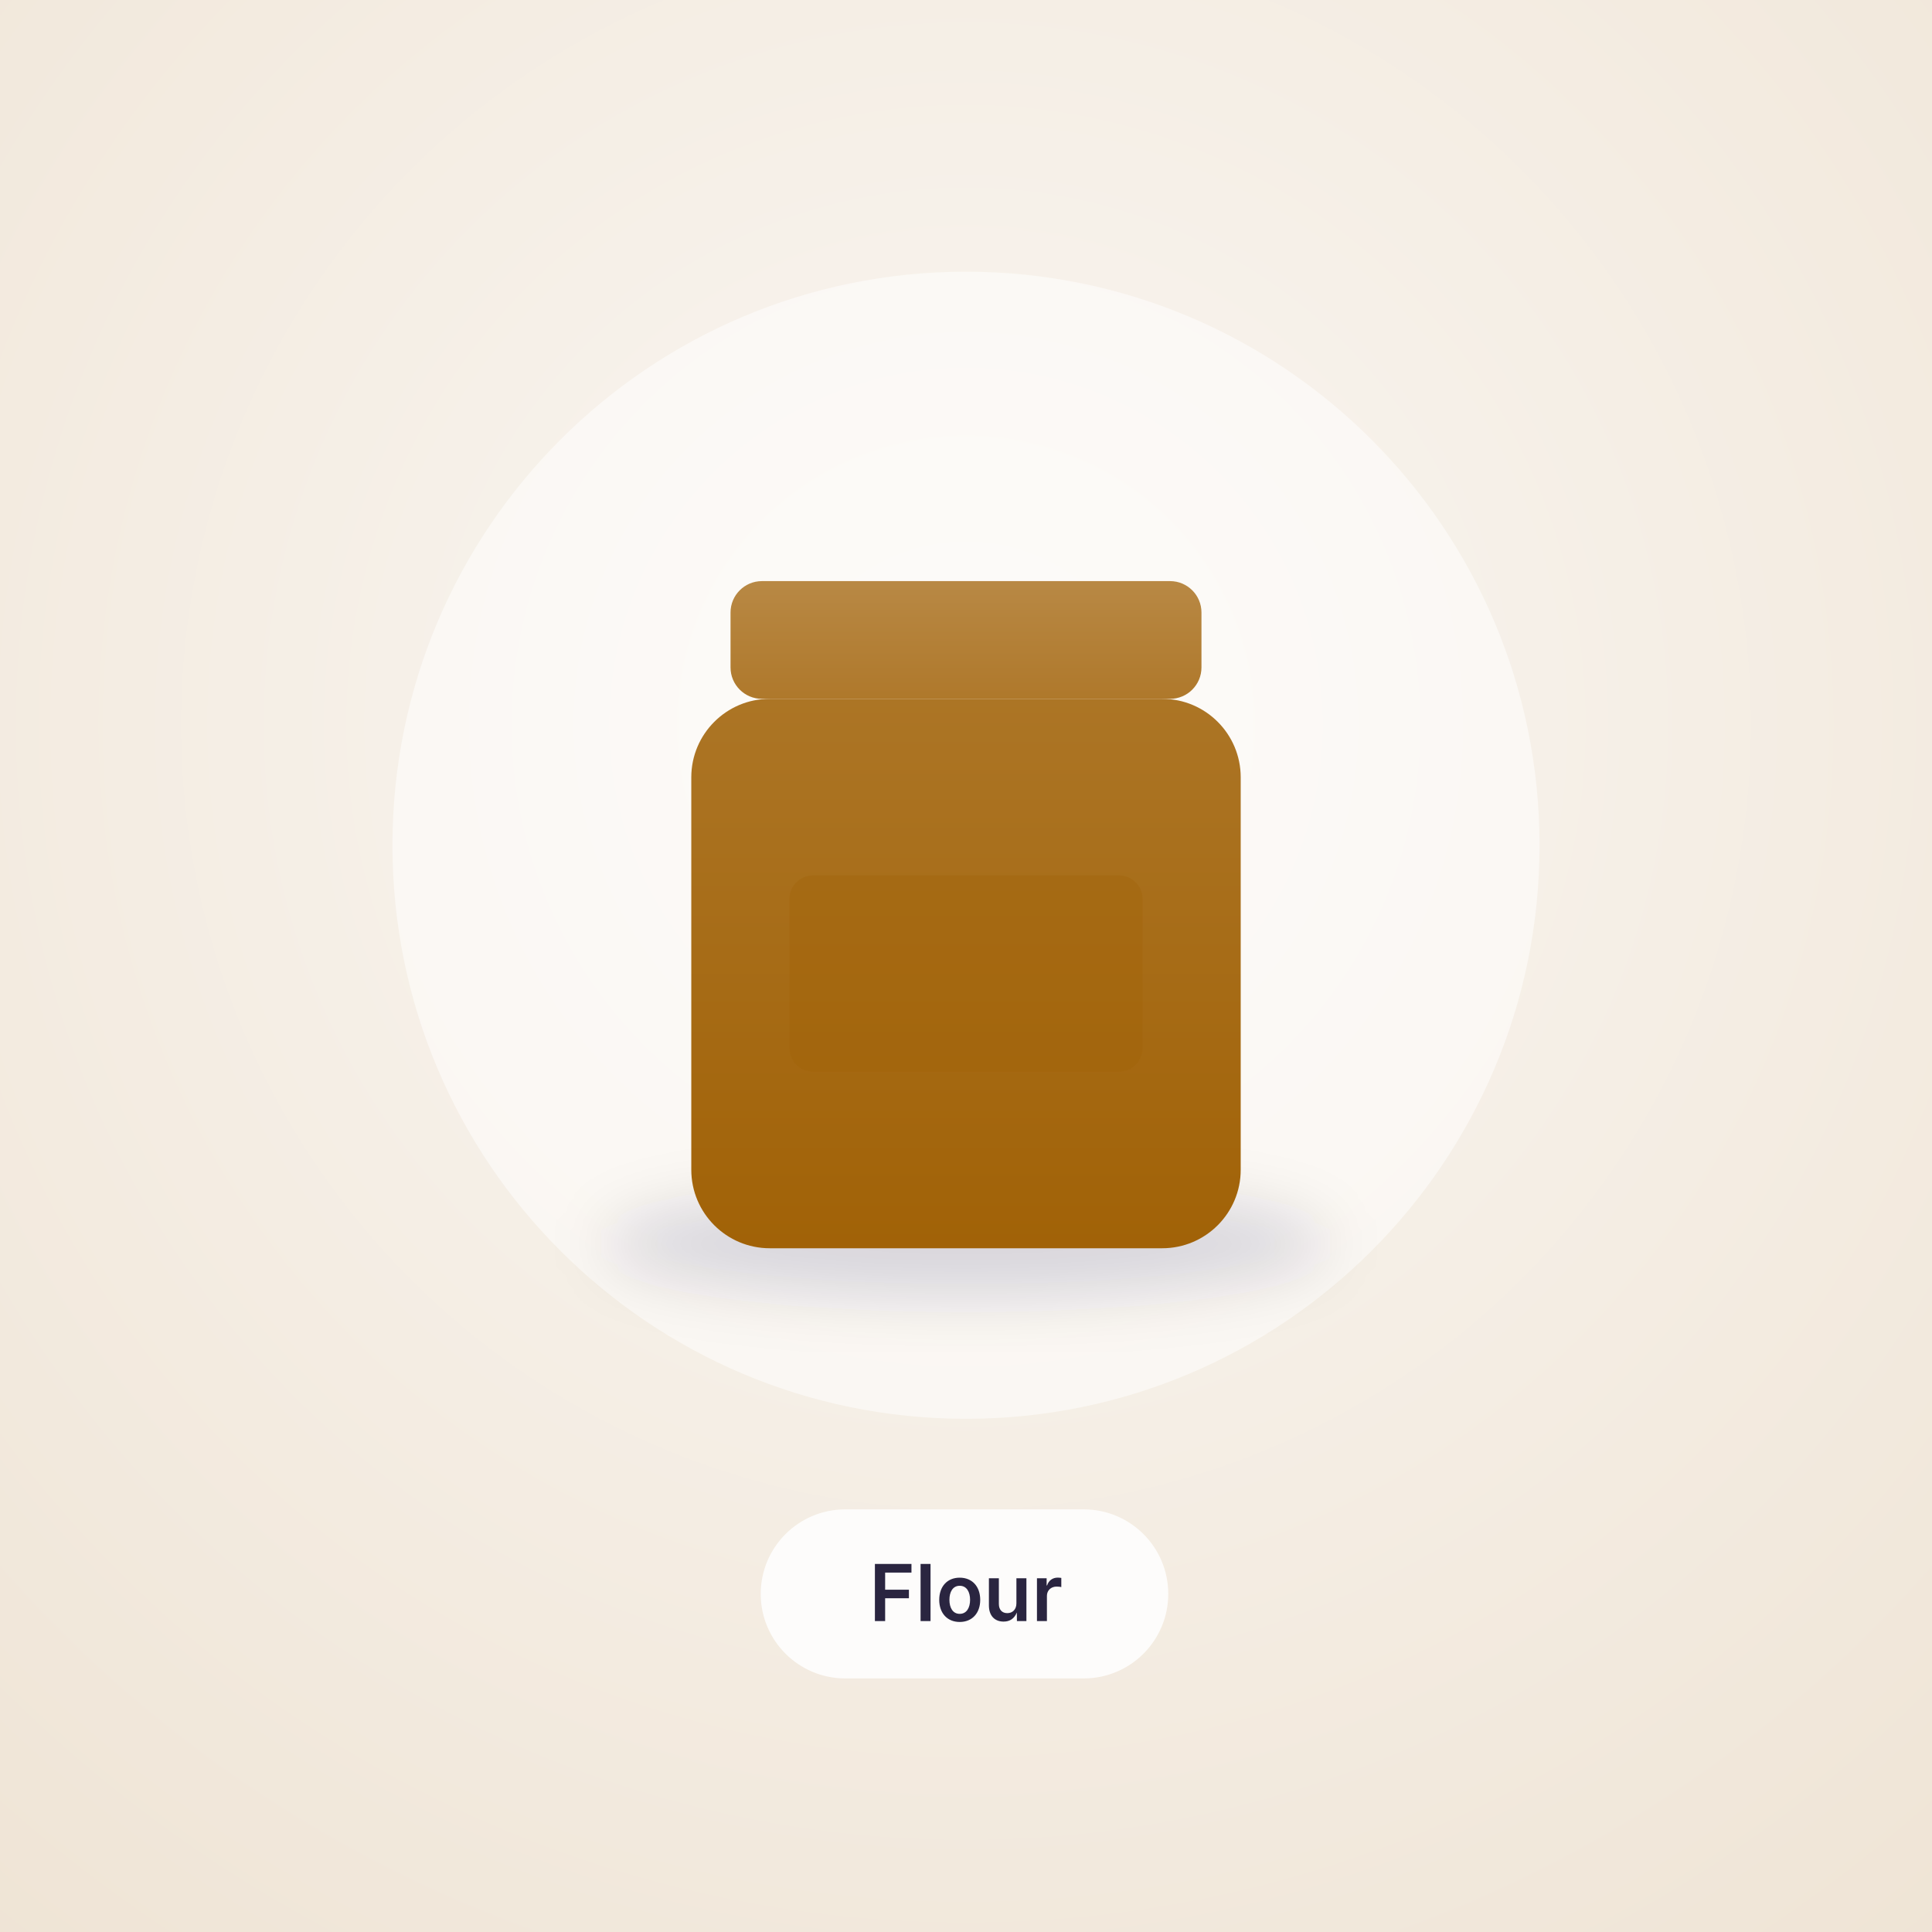
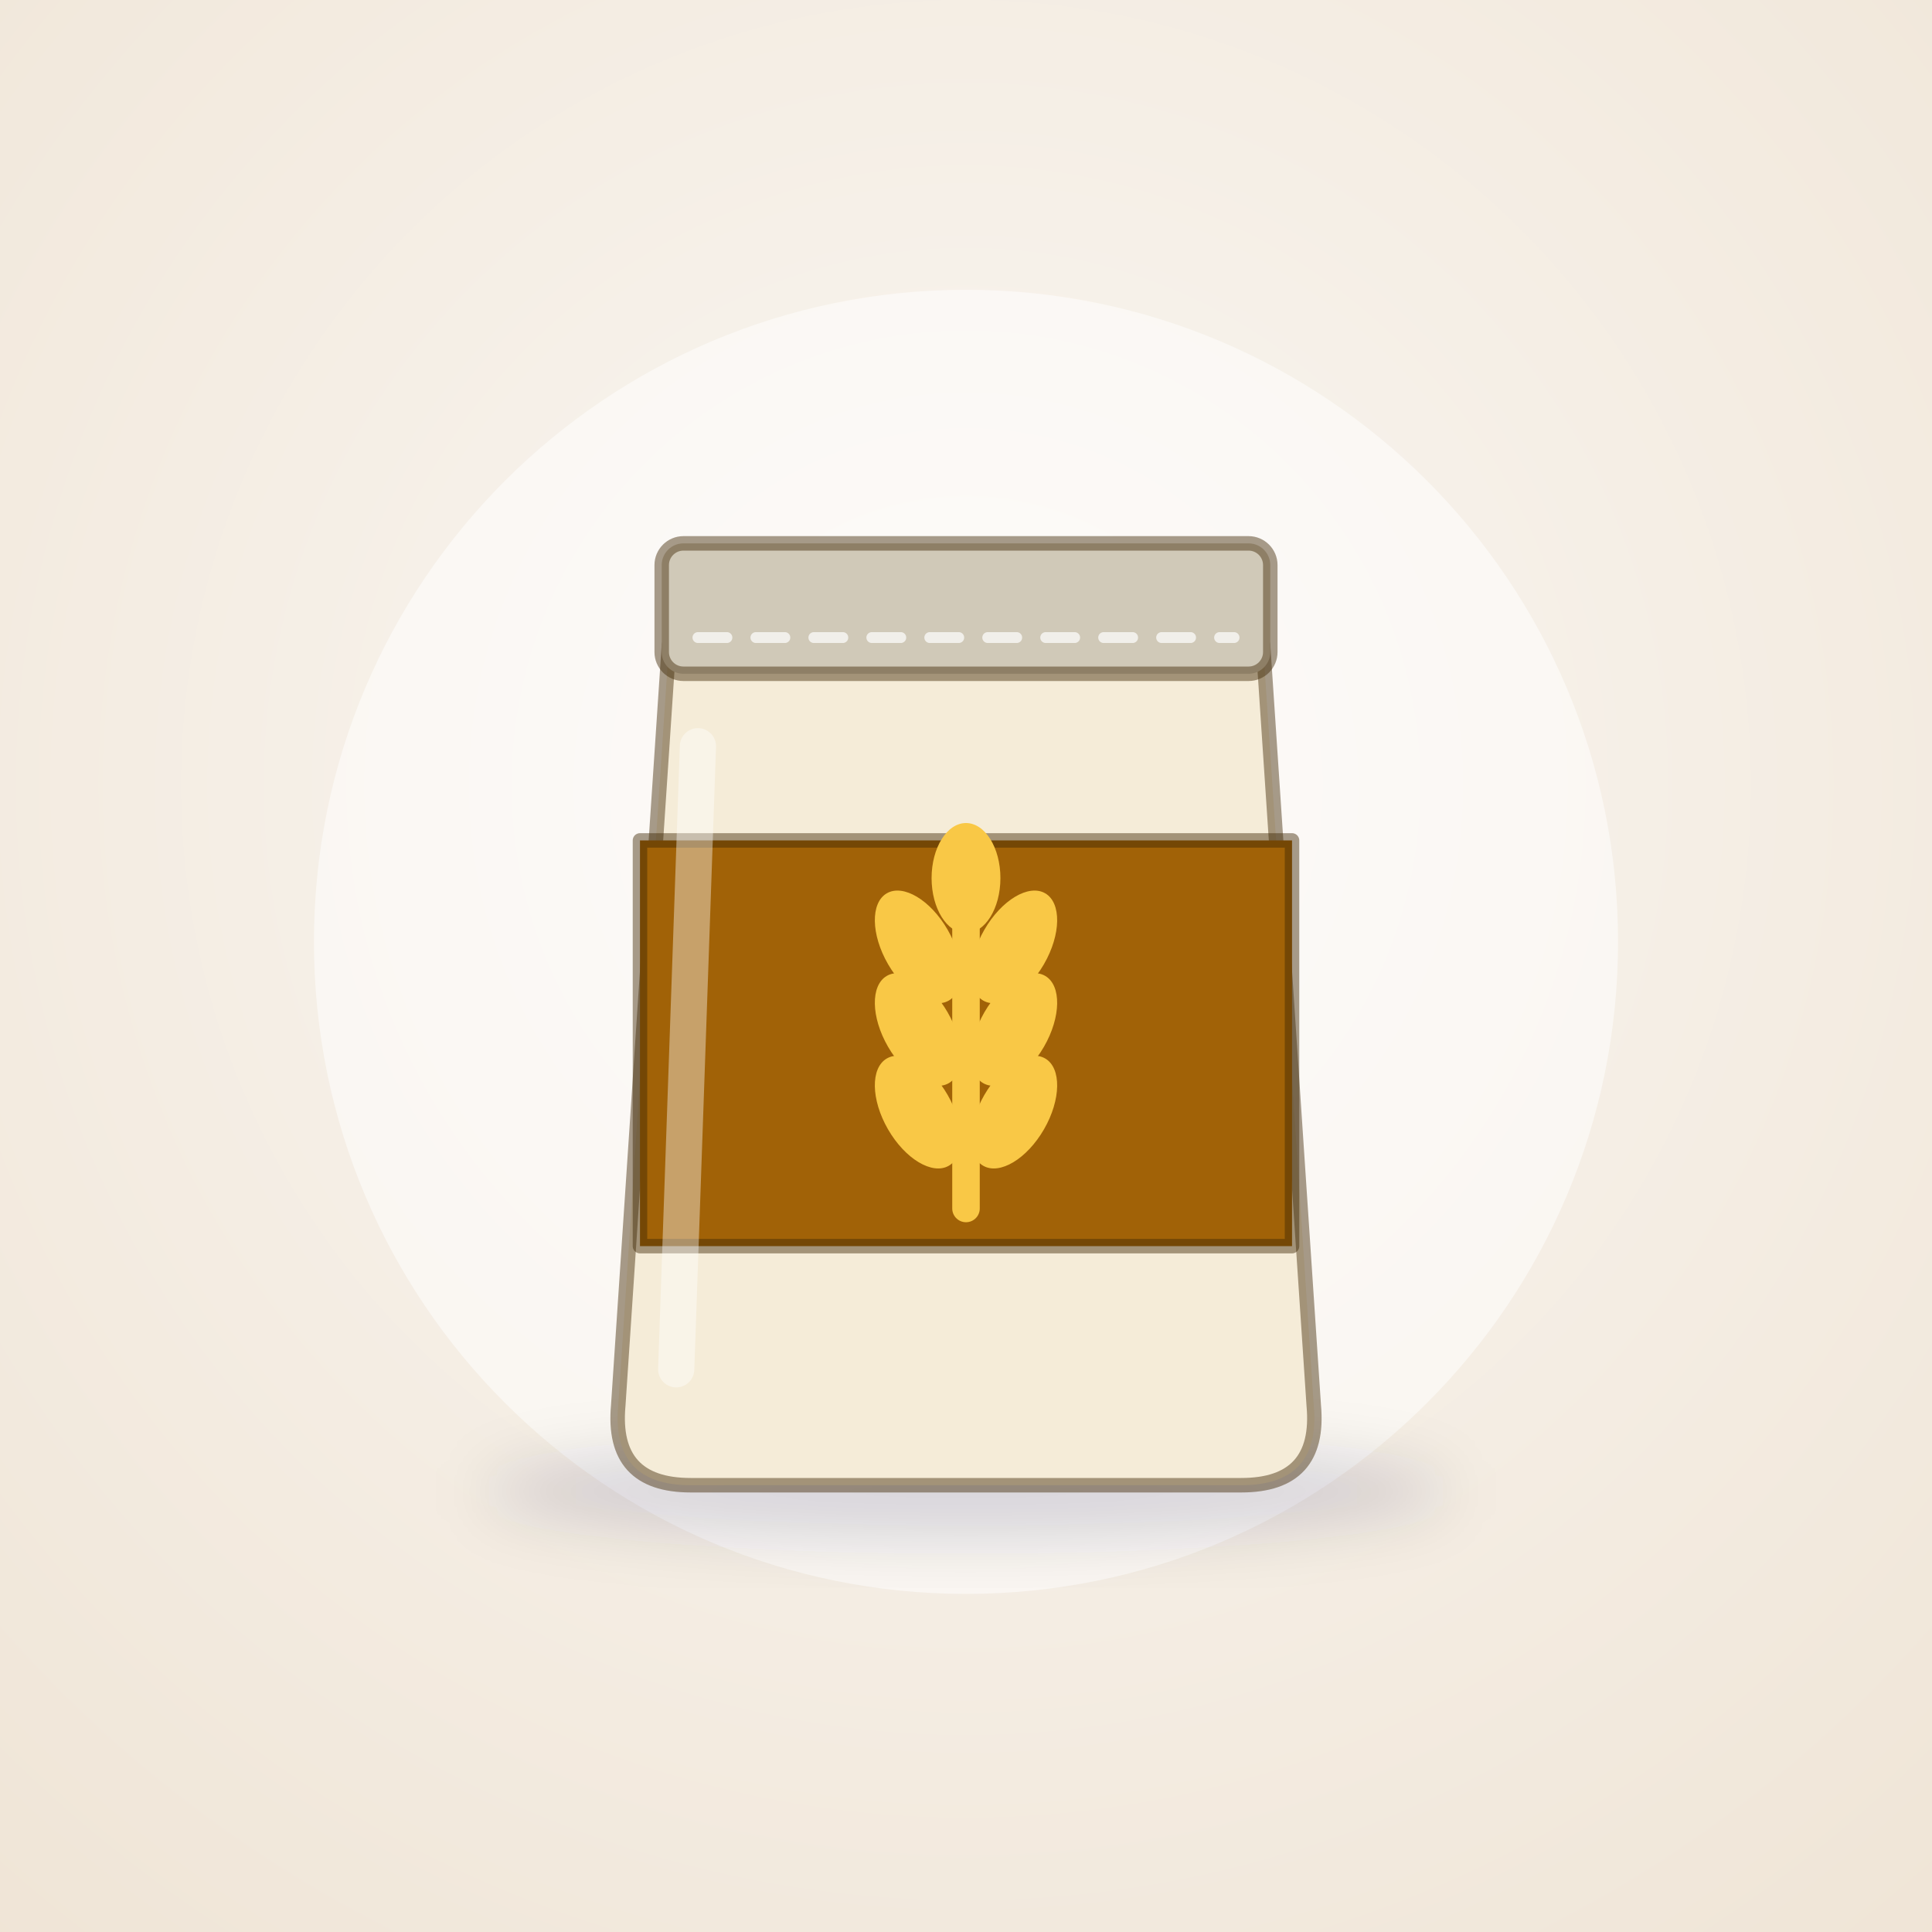
<svg xmlns="http://www.w3.org/2000/svg" viewBox="0 0 640 640" width="640" height="640" role="img" aria-label="Flour">
  <defs>
-     <radialGradient id="t-flour-bg" cx="320" cy="240" r="520" gradientUnits="userSpaceOnUse">
+     <radialGradient id="t-flour-bg" cx="320" cy="260" r="520" gradientUnits="userSpaceOnUse">
      <stop offset="0" stop-color="#faf7f3" />
      <stop offset="1" stop-color="#efe4d5" />
    </radialGradient>
-     <linearGradient id="t-flour-ink" x1="0" y1="0" x2="0" y2="1">
-       <stop offset="0" stop-color="#ac7525" />
-       <stop offset="1" stop-color="#a16207" />
-     </linearGradient>
    <filter id="t-flour-blur" x="-50%" y="-50%" width="200%" height="200%">
      <feGaussianBlur stdDeviation="10" />
    </filter>
  </defs>
  <rect width="640" height="640" fill="url(#t-flour-bg)" />
-   <circle cx="320" cy="280" r="190" fill="#fff" fill-opacity=".5" />
-   <ellipse cx="320" cy="412" rx="120" ry="18" fill="#1e1b4b" fill-opacity=".14" filter="url(#t-flour-blur)" />
-   <g transform="translate(320 290) scale(1.3) translate(-320 -275)">
-     <rect x="260" y="200" width="120" height="30" rx="8" fill="url(#t-flour-ink)" fill-opacity=".85" />
-     <rect x="250" y="230" width="140" height="140" rx="20" fill="url(#t-flour-ink)" />
-     <rect x="275" y="275" width="90" height="50" rx="6" fill="#a16207" fill-opacity=".35" />
+   <circle cx="320" cy="312" r="216" fill="#fff" fill-opacity=".5" />
+   <ellipse cx="320" cy="494" rx="160" ry="16" fill="#1e1b4b" fill-opacity=".14" filter="url(#t-flour-blur)" />
+   <g transform="translate(320 318) scale(1.2) translate(-320 -295)" stroke="#402703" stroke-width="4" stroke-linejoin="round" stroke-opacity=".45">
+     <path d="M238.0 208H402.0L416.0 418Q418.0 440 396.0 440H244.0Q222.0 440 224.0 418z" fill="#f5ecd8" />
+     <rect x="236" y="180" width="168" height="36" rx="6" fill="#d0c9b8" />
+     <path d="M246.0 206H394.0" fill="none" stroke="#ffffff" stroke-width="3" stroke-linecap="round" stroke-linejoin="round" stroke-opacity="0.7" stroke-dasharray="8 8" />
+     <rect x="230" y="262" width="180" height="112" fill="#a16207" />
+     <g stroke="none">
+       <g transform="translate(320 318) scale(1.9)" stroke-width="2.11">
+         <path d="M0 24V-22" fill="none" stroke="#f9c846" stroke-width="4" stroke-linecap="round" stroke-linejoin="round" stroke-opacity="1" />
+         <ellipse cx="-7" cy="-14" rx="5" ry="9" fill="#f9c846" transform="rotate(-30 -7 -14)" />
+         <ellipse cx="7" cy="-14" rx="5" ry="9" fill="#f9c846" transform="rotate(30 7 -14)" />
+         <ellipse cx="-7" cy="-2" rx="5" ry="9" fill="#f9c846" transform="rotate(-30 -7 -2)" />
+         <ellipse cx="7" cy="-2" rx="5" ry="9" fill="#f9c846" transform="rotate(30 7 -2)" />
+         <ellipse cx="-7" cy="10" rx="5" ry="9" fill="#f9c846" transform="rotate(-30 -7 10)" />
+         <ellipse cx="7" cy="10" rx="5" ry="9" fill="#f9c846" transform="rotate(30 7 10)" />
+         <ellipse cx="0" cy="-24" rx="5" ry="8" fill="#f9c846" />
+       </g>
+     </g>
+     <path d="M246.0 236L240.0 408" fill="none" stroke="#ffffff" stroke-width="10" stroke-linecap="round" stroke-linejoin="round" stroke-opacity="0.4" />
  </g>
-   <rect x="252" y="500" width="135" height="56" rx="28" fill="#fff" fill-opacity=".85" />
-   <text x="320" y="537" text-anchor="middle" font-family="system-ui, -apple-system, Segoe UI, sans-serif" font-size="26" font-weight="600" fill="#2a2540">Flour</text>
</svg>
